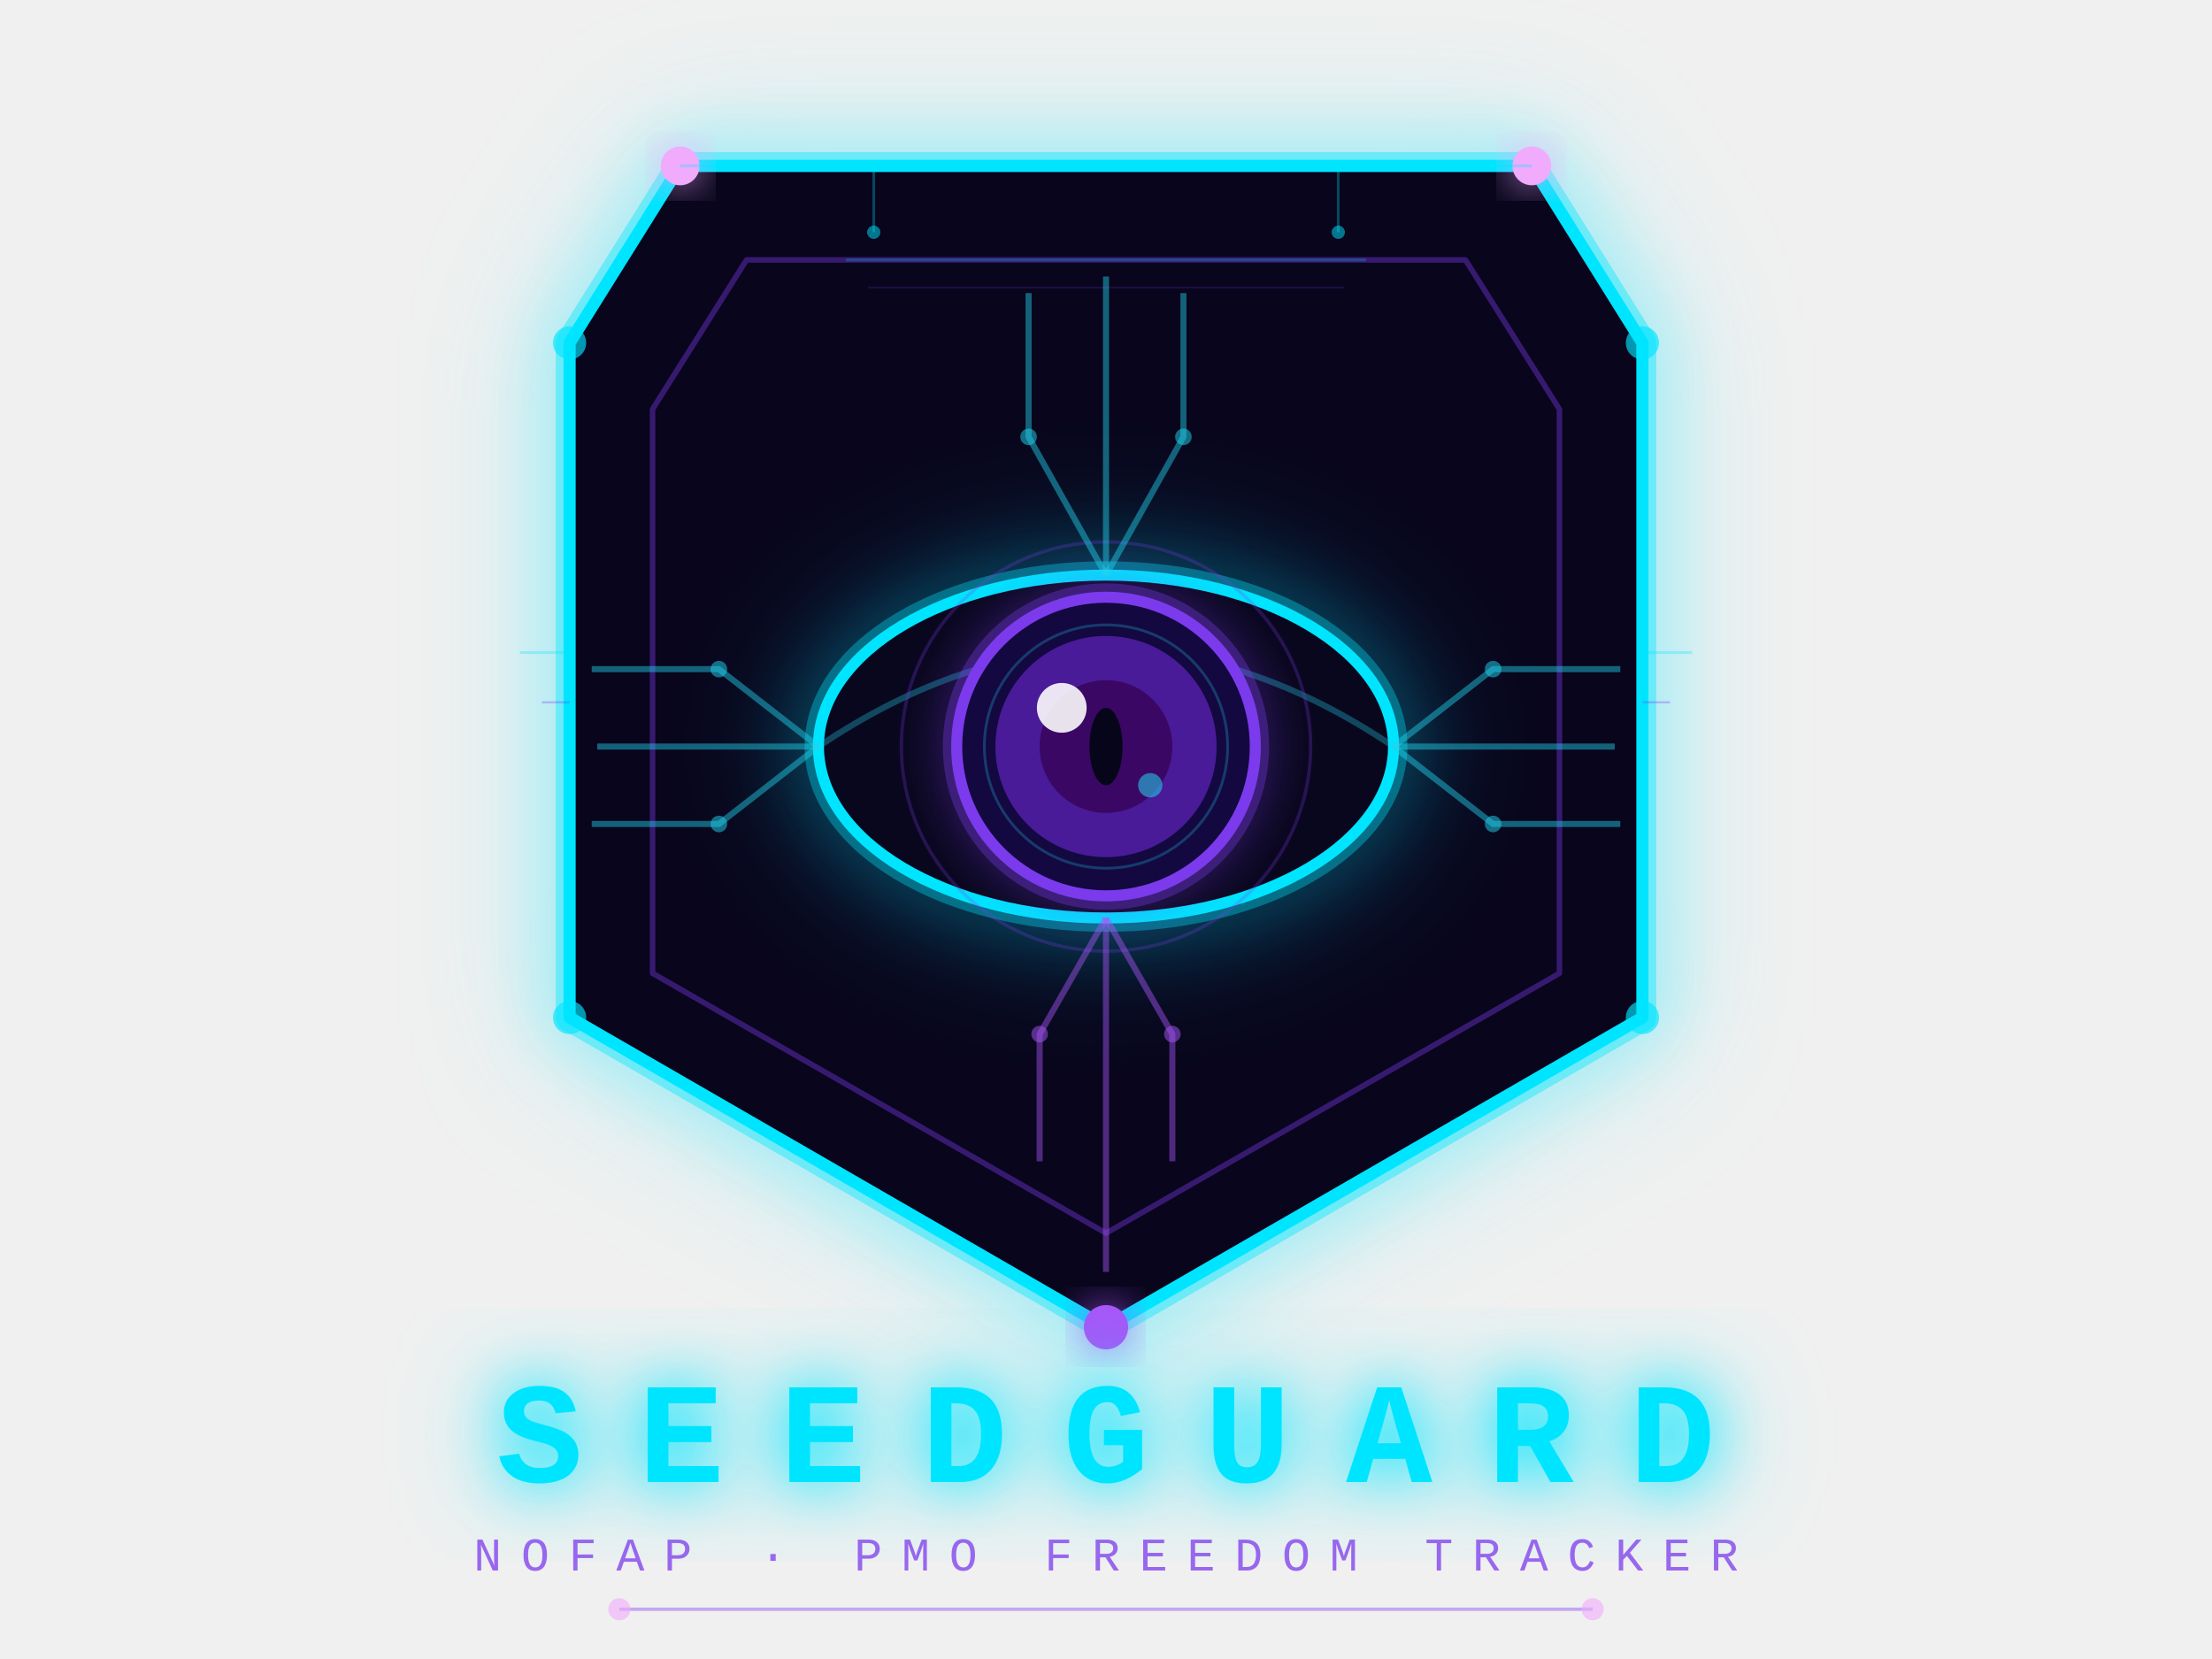
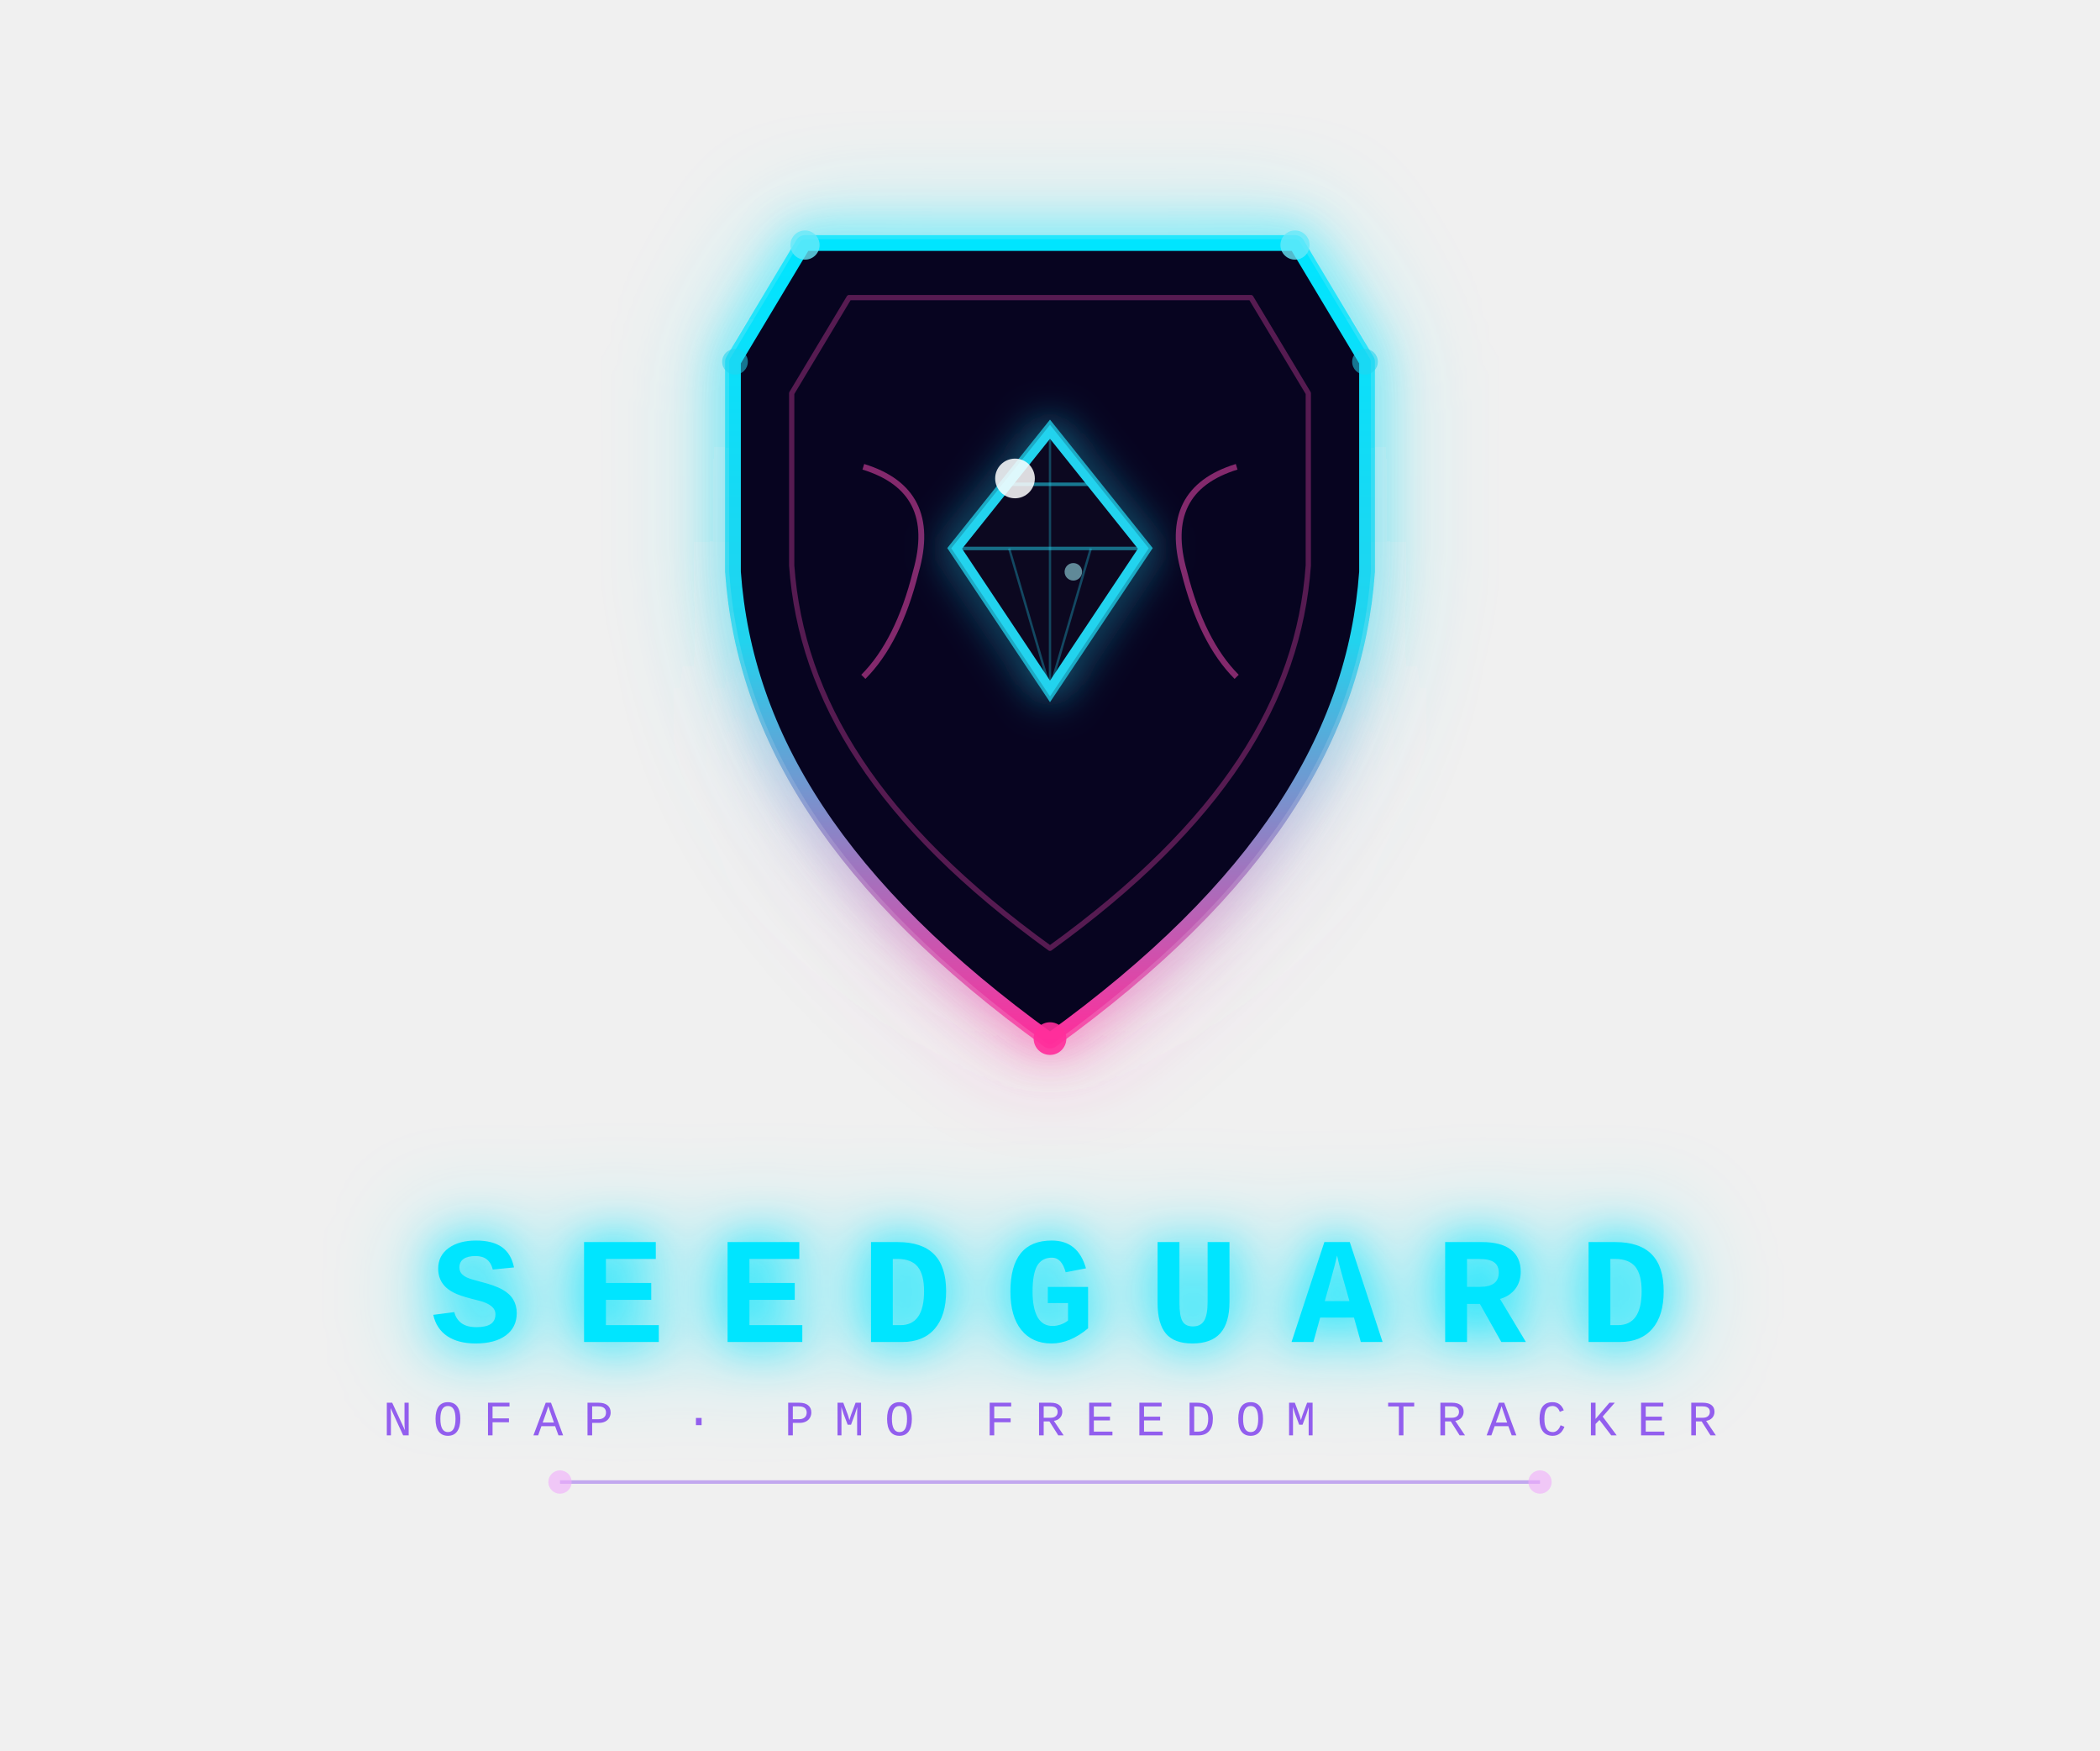
- <svg xmlns="http://www.w3.org/2000/svg" viewBox="0 0 400 300" fill="none">
+ <svg xmlns="http://www.w3.org/2000/svg" viewBox="0 0 360 300" fill="none">
  <defs>
-     <filter id="glow" x="-50%" y="-50%" width="200%" height="200%">
-       <feGaussianBlur in="SourceGraphic" stdDeviation="6" result="b1" />
-       <feGaussianBlur in="SourceGraphic" stdDeviation="12" result="b2" />
+     <path id="shield" d="M -42,-50 L 42,-50 L 54,-30 L 54,6 C 52,34 36,60 0,86 C -36,60 -52,34 -54,6 L -54,-30 Z" />
+     <linearGradient id="bord" x1="0" y1="0" x2="0" y2="1">
+       <stop offset="0" stop-color="#00e5ff" />
+       <stop offset="0.5" stop-color="#22d3ee" />
+       <stop offset="1" stop-color="#ff2d9b" />
+     </linearGradient>
+     <filter id="glow" x="-60%" y="-60%" width="220%" height="220%">
+       <feGaussianBlur in="SourceGraphic" stdDeviation="4" result="b1" />
+       <feGaussianBlur in="SourceGraphic" stdDeviation="9" result="b2" />
      <feMerge>
        <feMergeNode in="b2" />
        <feMergeNode in="b1" />
        <feMergeNode in="SourceGraphic" />
      </feMerge>
    </filter>
-     <filter id="glow-sm" x="-40%" y="-40%" width="180%" height="180%">
-       <feGaussianBlur in="SourceGraphic" stdDeviation="4" result="b" />
+     <filter id="cglow" x="-60%" y="-60%" width="220%" height="220%">
+       <feGaussianBlur in="SourceGraphic" stdDeviation="3.5" result="b" />
      <feMerge>
        <feMergeNode in="b" />
        <feMergeNode in="SourceGraphic" />
      </feMerge>
    </filter>
-     <filter id="text-glow" x="-20%" y="-80%" width="140%" height="260%">
-       <feGaussianBlur in="SourceGraphic" stdDeviation="5" result="b1" />
-       <feGaussianBlur in="SourceGraphic" stdDeviation="10" result="b2" />
+     <filter id="tglow" x="-20%" y="-120%" width="140%" height="340%">
+       <feGaussianBlur in="SourceGraphic" stdDeviation="4" result="b1" />
+       <feGaussianBlur in="SourceGraphic" stdDeviation="9" result="b2" />
      <feMerge>
        <feMergeNode in="b2" />
        <feMergeNode in="b1" />
        <feMergeNode in="SourceGraphic" />
      </feMerge>
    </filter>
  </defs>
-   <polygon points="123,30 277,30 297,62 297,184 200,240 103,184 103,62" stroke="#00e5ff" stroke-width="5" stroke-linejoin="round" filter="url(#glow)" opacity="0.55" />
-   <polygon points="123,30 277,30 297,62 297,184 200,240 103,184 103,62" fill="#08051c" />
-   <polygon points="123,30 277,30 297,62 297,184 200,240 103,184 103,62" stroke="#00e5ff" stroke-width="2.2" stroke-linejoin="round" />
-   <polygon points="135,47 265,47 282,74 282,176 200,223 118,176 118,74" stroke="#7c3aed" stroke-width="1" stroke-linejoin="round" opacity="0.4" />
-   <line x1="153" y1="47" x2="247" y2="47" stroke="#00e5ff" stroke-width="0.5" opacity="0.22" />
-   <line x1="157" y1="52" x2="243" y2="52" stroke="#7c3aed" stroke-width="0.35" opacity="0.18" />
-   <circle cx="123" cy="30" r="3.5" fill="#f0abfc" filter="url(#glow-sm)" />
-   <circle cx="277" cy="30" r="3.5" fill="#f0abfc" filter="url(#glow-sm)" />
-   <circle cx="297" cy="62" r="3" fill="#00e5ff" opacity="0.65" />
-   <circle cx="297" cy="184" r="3" fill="#00e5ff" opacity="0.65" />
-   <circle cx="200" cy="240" r="4" fill="#a855f7" filter="url(#glow-sm)" />
-   <circle cx="103" cy="184" r="3" fill="#00e5ff" opacity="0.65" />
-   <circle cx="103" cy="62" r="3" fill="#00e5ff" opacity="0.65" />
-   <polyline points="123,30 158,30 158,42" stroke="#00e5ff" stroke-width="0.5" opacity="0.3" />
-   <polyline points="277,30 242,30 242,42" stroke="#00e5ff" stroke-width="0.5" opacity="0.3" />
-   <circle cx="158" cy="42" r="1.2" fill="#00e5ff" opacity="0.5" />
-   <circle cx="242" cy="42" r="1.2" fill="#00e5ff" opacity="0.5" />
-   <line x1="297" y1="118" x2="306" y2="118" stroke="#00e5ff" stroke-width="0.5" opacity="0.3" />
-   <line x1="297" y1="127" x2="302" y2="127" stroke="#7c3aed" stroke-width="0.4" opacity="0.3" />
-   <line x1="103" y1="118" x2="94" y2="118" stroke="#00e5ff" stroke-width="0.5" opacity="0.3" />
-   <line x1="103" y1="127" x2="98" y2="127" stroke="#7c3aed" stroke-width="0.4" opacity="0.3" />
-   <ellipse cx="200" cy="135" rx="52" ry="31" stroke="#00e5ff" stroke-width="5" filter="url(#glow)" opacity="0.48" />
-   <ellipse cx="200" cy="135" rx="52" ry="31" fill="#09071e" />
-   <ellipse cx="200" cy="135" rx="52" ry="31" stroke="#00e5ff" stroke-width="2" />
-   <path d="M 148,135 Q 200,100 252,135" stroke="#22d3ee" stroke-width="1.1" opacity="0.32" />
-   <circle cx="200" cy="135" r="37" stroke="#7c3aed" stroke-width="0.6" opacity="0.25" />
-   <circle cx="200" cy="135" r="27" stroke="#7c3aed" stroke-width="5" filter="url(#glow-sm)" opacity="0.45" />
-   <circle cx="200" cy="135" r="27" fill="#130840" />
-   <circle cx="200" cy="135" r="27" stroke="#7c3aed" stroke-width="2" />
-   <circle cx="200" cy="135" r="22" stroke="#22d3ee" stroke-width="0.5" opacity="0.25" />
-   <circle cx="200" cy="135" r="20" fill="#5b21b6" opacity="0.75" />
-   <circle cx="200" cy="135" r="12" fill="#3b0764" />
-   <ellipse cx="200" cy="135" rx="3" ry="7" fill="#07051a" />
-   <circle cx="192" cy="128" r="4.5" fill="#ffffff" opacity="0.88" />
-   <circle cx="208" cy="142" r="2.2" fill="#22d3ee" opacity="0.55" />
-   <polyline points="148,135 130,121 107,121" stroke="#22d3ee" stroke-width="1.1" opacity="0.45" />
-   <polyline points="148,135 108,135" stroke="#22d3ee" stroke-width="1.1" opacity="0.45" />
-   <polyline points="148,135 130,149 107,149" stroke="#22d3ee" stroke-width="1.1" opacity="0.45" />
-   <circle cx="130" cy="121" r="1.5" fill="#22d3ee" opacity="0.5" />
-   <circle cx="130" cy="149" r="1.5" fill="#22d3ee" opacity="0.5" />
-   <polyline points="252,135 270,121 293,121" stroke="#22d3ee" stroke-width="1.1" opacity="0.45" />
-   <polyline points="252,135 292,135" stroke="#22d3ee" stroke-width="1.1" opacity="0.45" />
-   <polyline points="252,135 270,149 293,149" stroke="#22d3ee" stroke-width="1.1" opacity="0.45" />
-   <circle cx="270" cy="121" r="1.5" fill="#22d3ee" opacity="0.5" />
-   <circle cx="270" cy="149" r="1.5" fill="#22d3ee" opacity="0.5" />
-   <polyline points="200,104 186,79 186,53" stroke="#22d3ee" stroke-width="1.1" opacity="0.45" />
-   <polyline points="200,104 200,50" stroke="#22d3ee" stroke-width="1.1" opacity="0.45" />
-   <polyline points="200,104 214,79 214,53" stroke="#22d3ee" stroke-width="1.1" opacity="0.45" />
-   <circle cx="186" cy="79" r="1.5" fill="#22d3ee" opacity="0.5" />
-   <circle cx="214" cy="79" r="1.5" fill="#22d3ee" opacity="0.5" />
-   <polyline points="200,166 188,187 188,210" stroke="#a855f7" stroke-width="1.1" opacity="0.45" />
-   <polyline points="200,166 200,230" stroke="#a855f7" stroke-width="1.1" opacity="0.45" />
-   <polyline points="200,166 212,187 212,210" stroke="#a855f7" stroke-width="1.1" opacity="0.45" />
-   <circle cx="188" cy="187" r="1.5" fill="#a855f7" opacity="0.5" />
-   <circle cx="212" cy="187" r="1.5" fill="#a855f7" opacity="0.5" />
-   <text x="200" y="268" font-family="'Courier New','Lucida Console',monospace" font-size="26" font-weight="900" letter-spacing="10" text-anchor="middle" fill="#00e5ff" filter="url(#text-glow)">SEEDGUARD</text>
-   <text x="200" y="284" font-family="'Courier New',monospace" font-size="8.5" letter-spacing="3.5" text-anchor="middle" fill="#7c3aed" opacity="0.75">NOFAP · PMO FREEDOM TRACKER</text>
-   <line x1="112" y1="291" x2="288" y2="291" stroke="#7c3aed" stroke-width="0.6" opacity="0.4" />
-   <circle cx="112" cy="291" r="2" fill="#f0abfc" opacity="0.6" />
-   <circle cx="288" cy="291" r="2" fill="#f0abfc" opacity="0.6" />
+   <use href="#shield" transform="translate(180,92)" fill="none" stroke="url(#bord)" stroke-width="3.4" stroke-linejoin="round" filter="url(#glow)" opacity="0.85" />
+   <use href="#shield" transform="translate(180,92)" fill="#070420" stroke="none" />
+   <use href="#shield" transform="translate(180,92)" fill="none" stroke="url(#bord)" stroke-width="2" stroke-linejoin="round" />
+   <use href="#shield" transform="translate(180,92) scale(0.82)" fill="none" stroke="#ff4db8" stroke-width="1.1" stroke-opacity="0.32" stroke-linejoin="round" />
+   <line x1="138" y1="42" x2="222" y2="42" stroke="#00e5ff" stroke-width="0.5" opacity="0.25" />
+   <circle cx="138" cy="42" r="2.5" fill="#67e8f9" opacity="0.8" />
+   <circle cx="222" cy="42" r="2.5" fill="#67e8f9" opacity="0.8" />
+   <circle cx="126" cy="62" r="2.2" fill="#22d3ee" opacity="0.55" />
+   <circle cx="234" cy="62" r="2.2" fill="#22d3ee" opacity="0.55" />
+   <circle cx="180" cy="178" r="2.8" fill="#ff2d9b" opacity="0.9" />
+   <path d="M 148,80 Q 161,84 157,98 Q 154,110 148,116" fill="none" stroke="#ff4db8" stroke-width="1" opacity="0.5" />
+   <path d="M 212,80 Q 199,84 203,98 Q 206,110 212,116" fill="none" stroke="#ff4db8" stroke-width="1" opacity="0.5" />
+   <g id="crystal">
+     <polygon points="180,74 196,94 180,118 164,94" fill="none" stroke="#22d3ee" stroke-width="2.6" filter="url(#cglow)" opacity="0.8" />
+     <polygon points="180,74 196,94 180,118 164,94" fill="#0c0820" />
+     <polygon points="180,74 196,94 180,118 164,94" fill="none" stroke="#22d3ee" stroke-width="1.5" />
+     <line x1="180" y1="74" x2="173" y2="83" stroke="#22d3ee" stroke-width="0.7" opacity="0.7" />
+     <line x1="180" y1="74" x2="187" y2="83" stroke="#22d3ee" stroke-width="0.7" opacity="0.7" />
+     <line x1="173" y1="83" x2="187" y2="83" stroke="#22d3ee" stroke-width="0.6" opacity="0.55" />
+     <line x1="173" y1="83" x2="164" y2="94" stroke="#22d3ee" stroke-width="0.5" opacity="0.45" />
+     <line x1="187" y1="83" x2="196" y2="94" stroke="#22d3ee" stroke-width="0.5" opacity="0.45" />
+     <line x1="164" y1="94" x2="196" y2="94" stroke="#22d3ee" stroke-width="0.6" opacity="0.5" />
+     <line x1="180" y1="118" x2="164" y2="94" stroke="#22d3ee" stroke-width="0.5" opacity="0.42" />
+     <line x1="180" y1="118" x2="196" y2="94" stroke="#22d3ee" stroke-width="0.5" opacity="0.42" />
+     <line x1="180" y1="118" x2="173" y2="94" stroke="#22d3ee" stroke-width="0.4" opacity="0.32" />
+     <line x1="180" y1="118" x2="187" y2="94" stroke="#22d3ee" stroke-width="0.4" opacity="0.32" />
+     <line x1="180" y1="74" x2="180" y2="118" stroke="#22d3ee" stroke-width="0.4" opacity="0.3" />
+     <circle cx="174" cy="82" r="3.4" fill="#ffffff" opacity="0.85" />
+     <circle cx="184" cy="98" r="1.5" fill="#a5f3fc" opacity="0.55" />
+   </g>
+   <text x="180" y="230" font-family="'Courier New','Lucida Console',monospace" font-size="26" font-weight="900" letter-spacing="9" text-anchor="middle" fill="#00e5ff" filter="url(#tglow)">SEEDGUARD</text>
+   <text x="180" y="246" font-family="'Courier New',monospace" font-size="8.5" letter-spacing="3.5" text-anchor="middle" fill="#7c3aed" opacity="0.8">NOFAP · PMO FREEDOM TRACKER</text>
+   <line x1="96" y1="254" x2="264" y2="254" stroke="#7c3aed" stroke-width="0.6" opacity="0.4" />
+   <circle cx="96" cy="254" r="2" fill="#f0abfc" opacity="0.6" />
+   <circle cx="264" cy="254" r="2" fill="#f0abfc" opacity="0.6" />
</svg>
